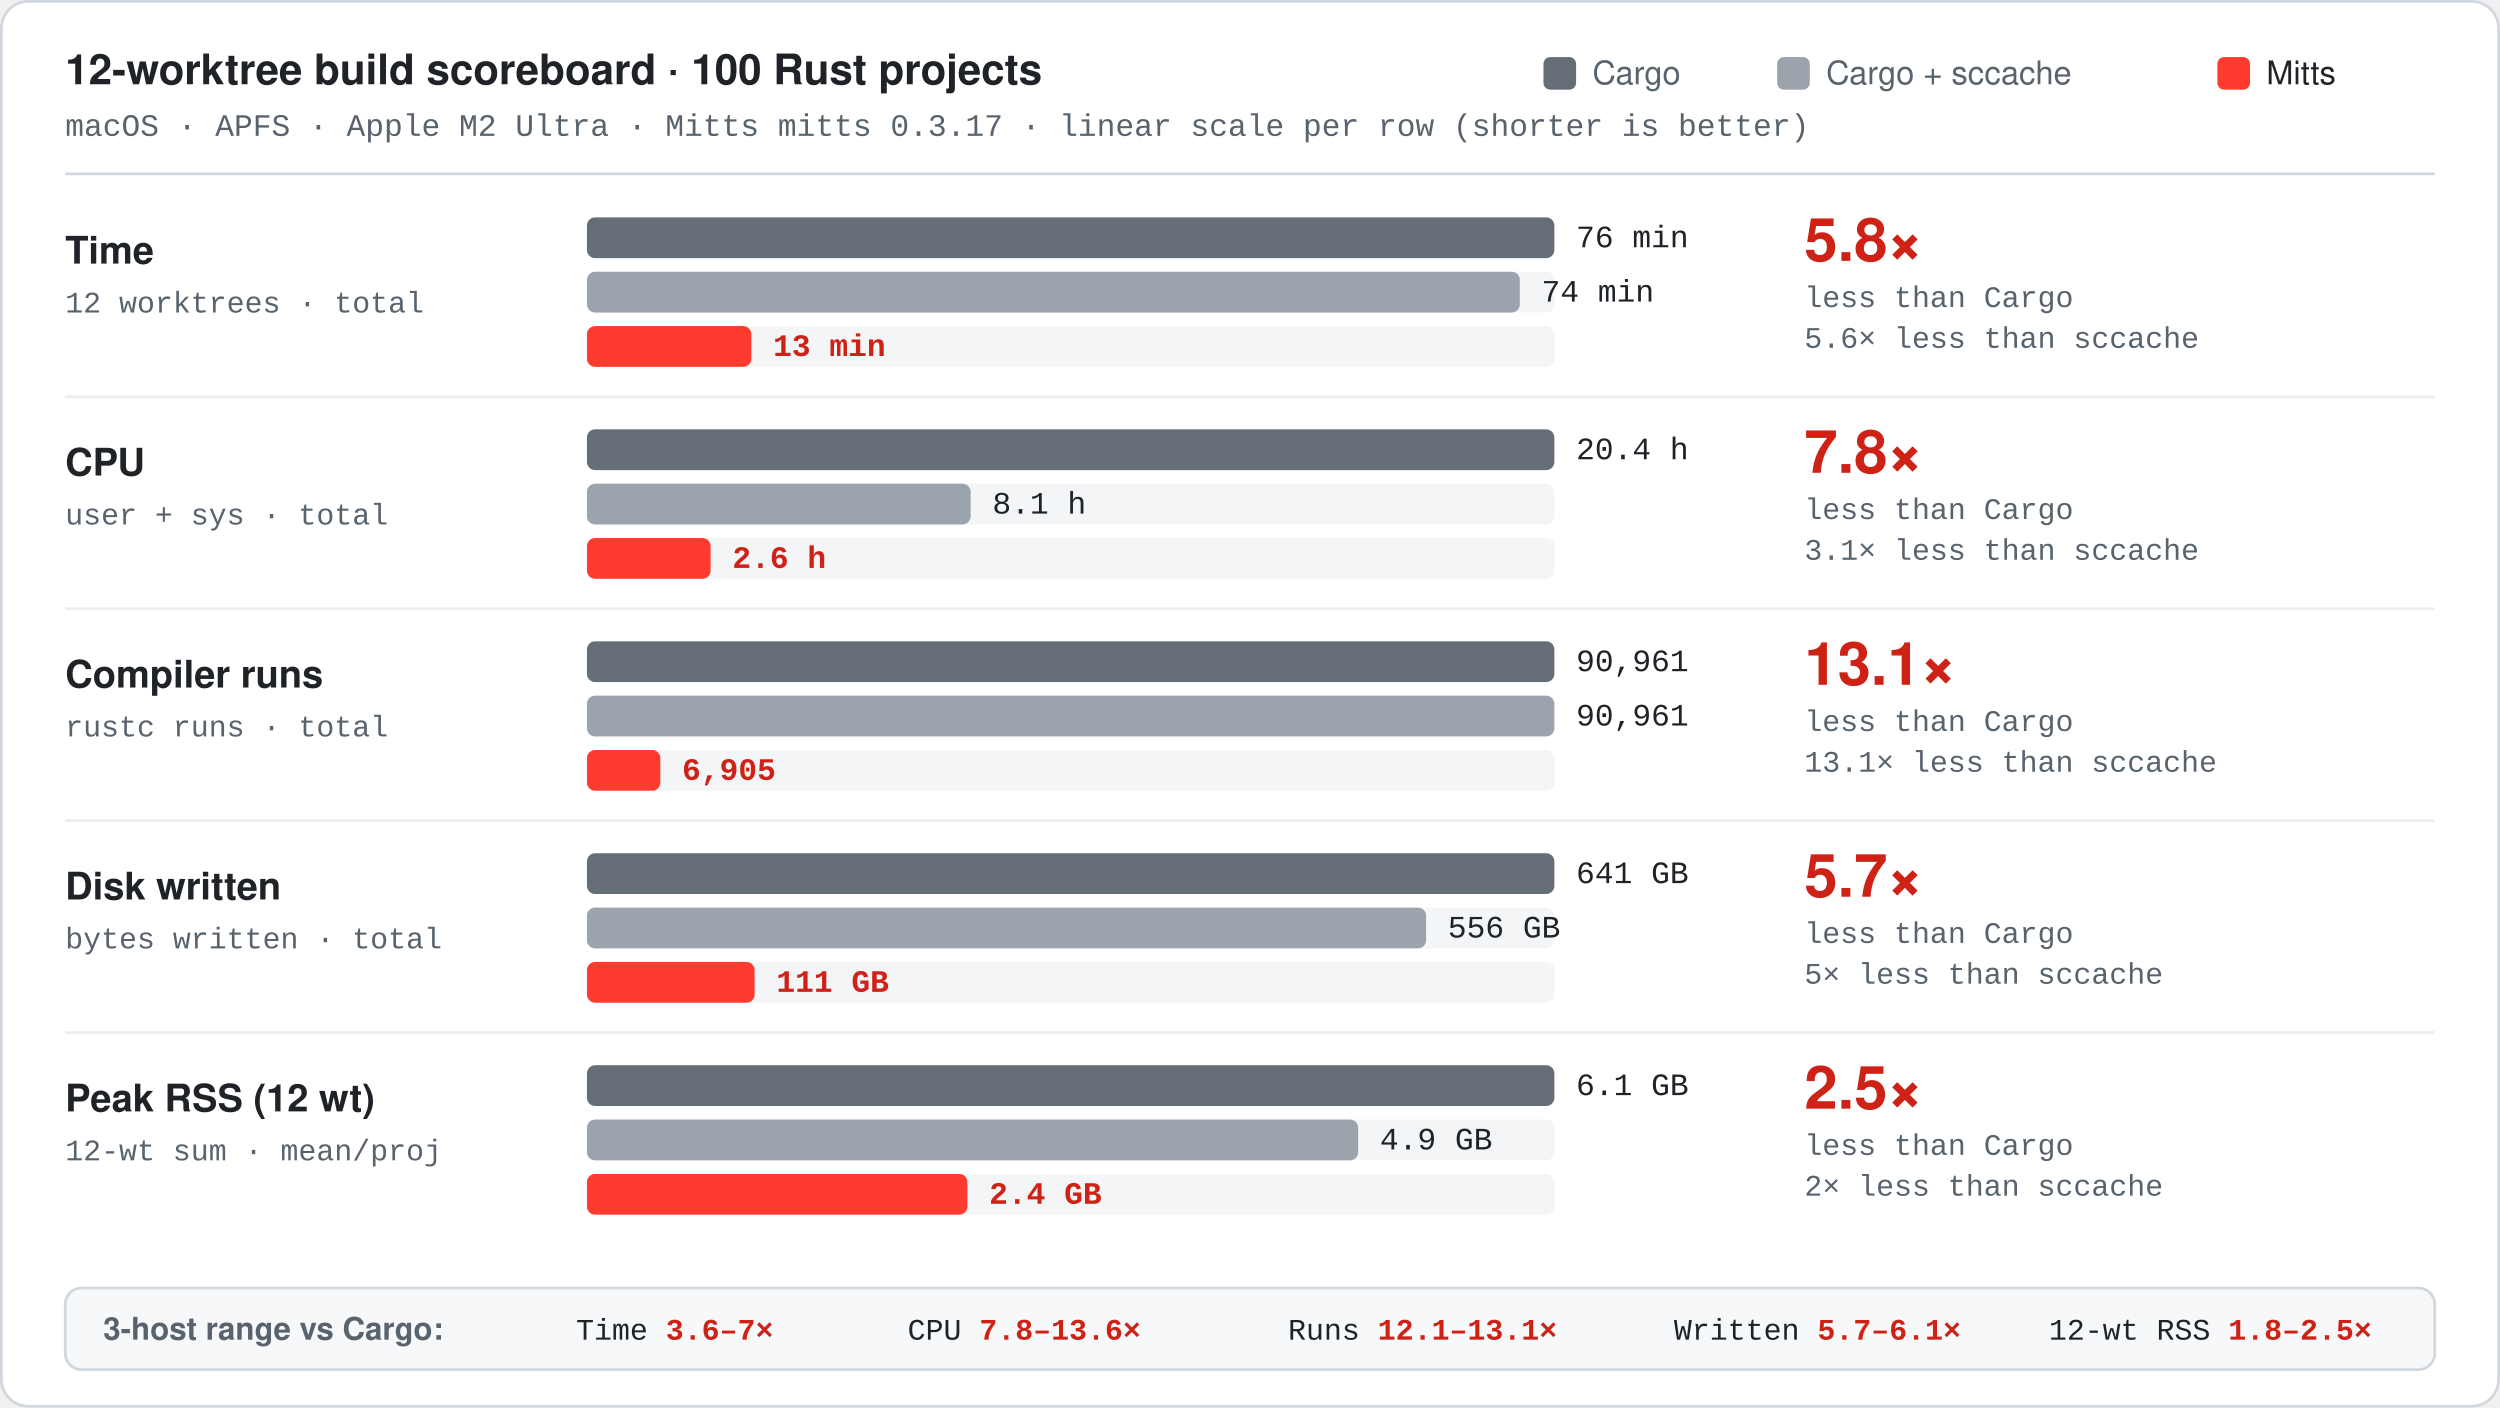
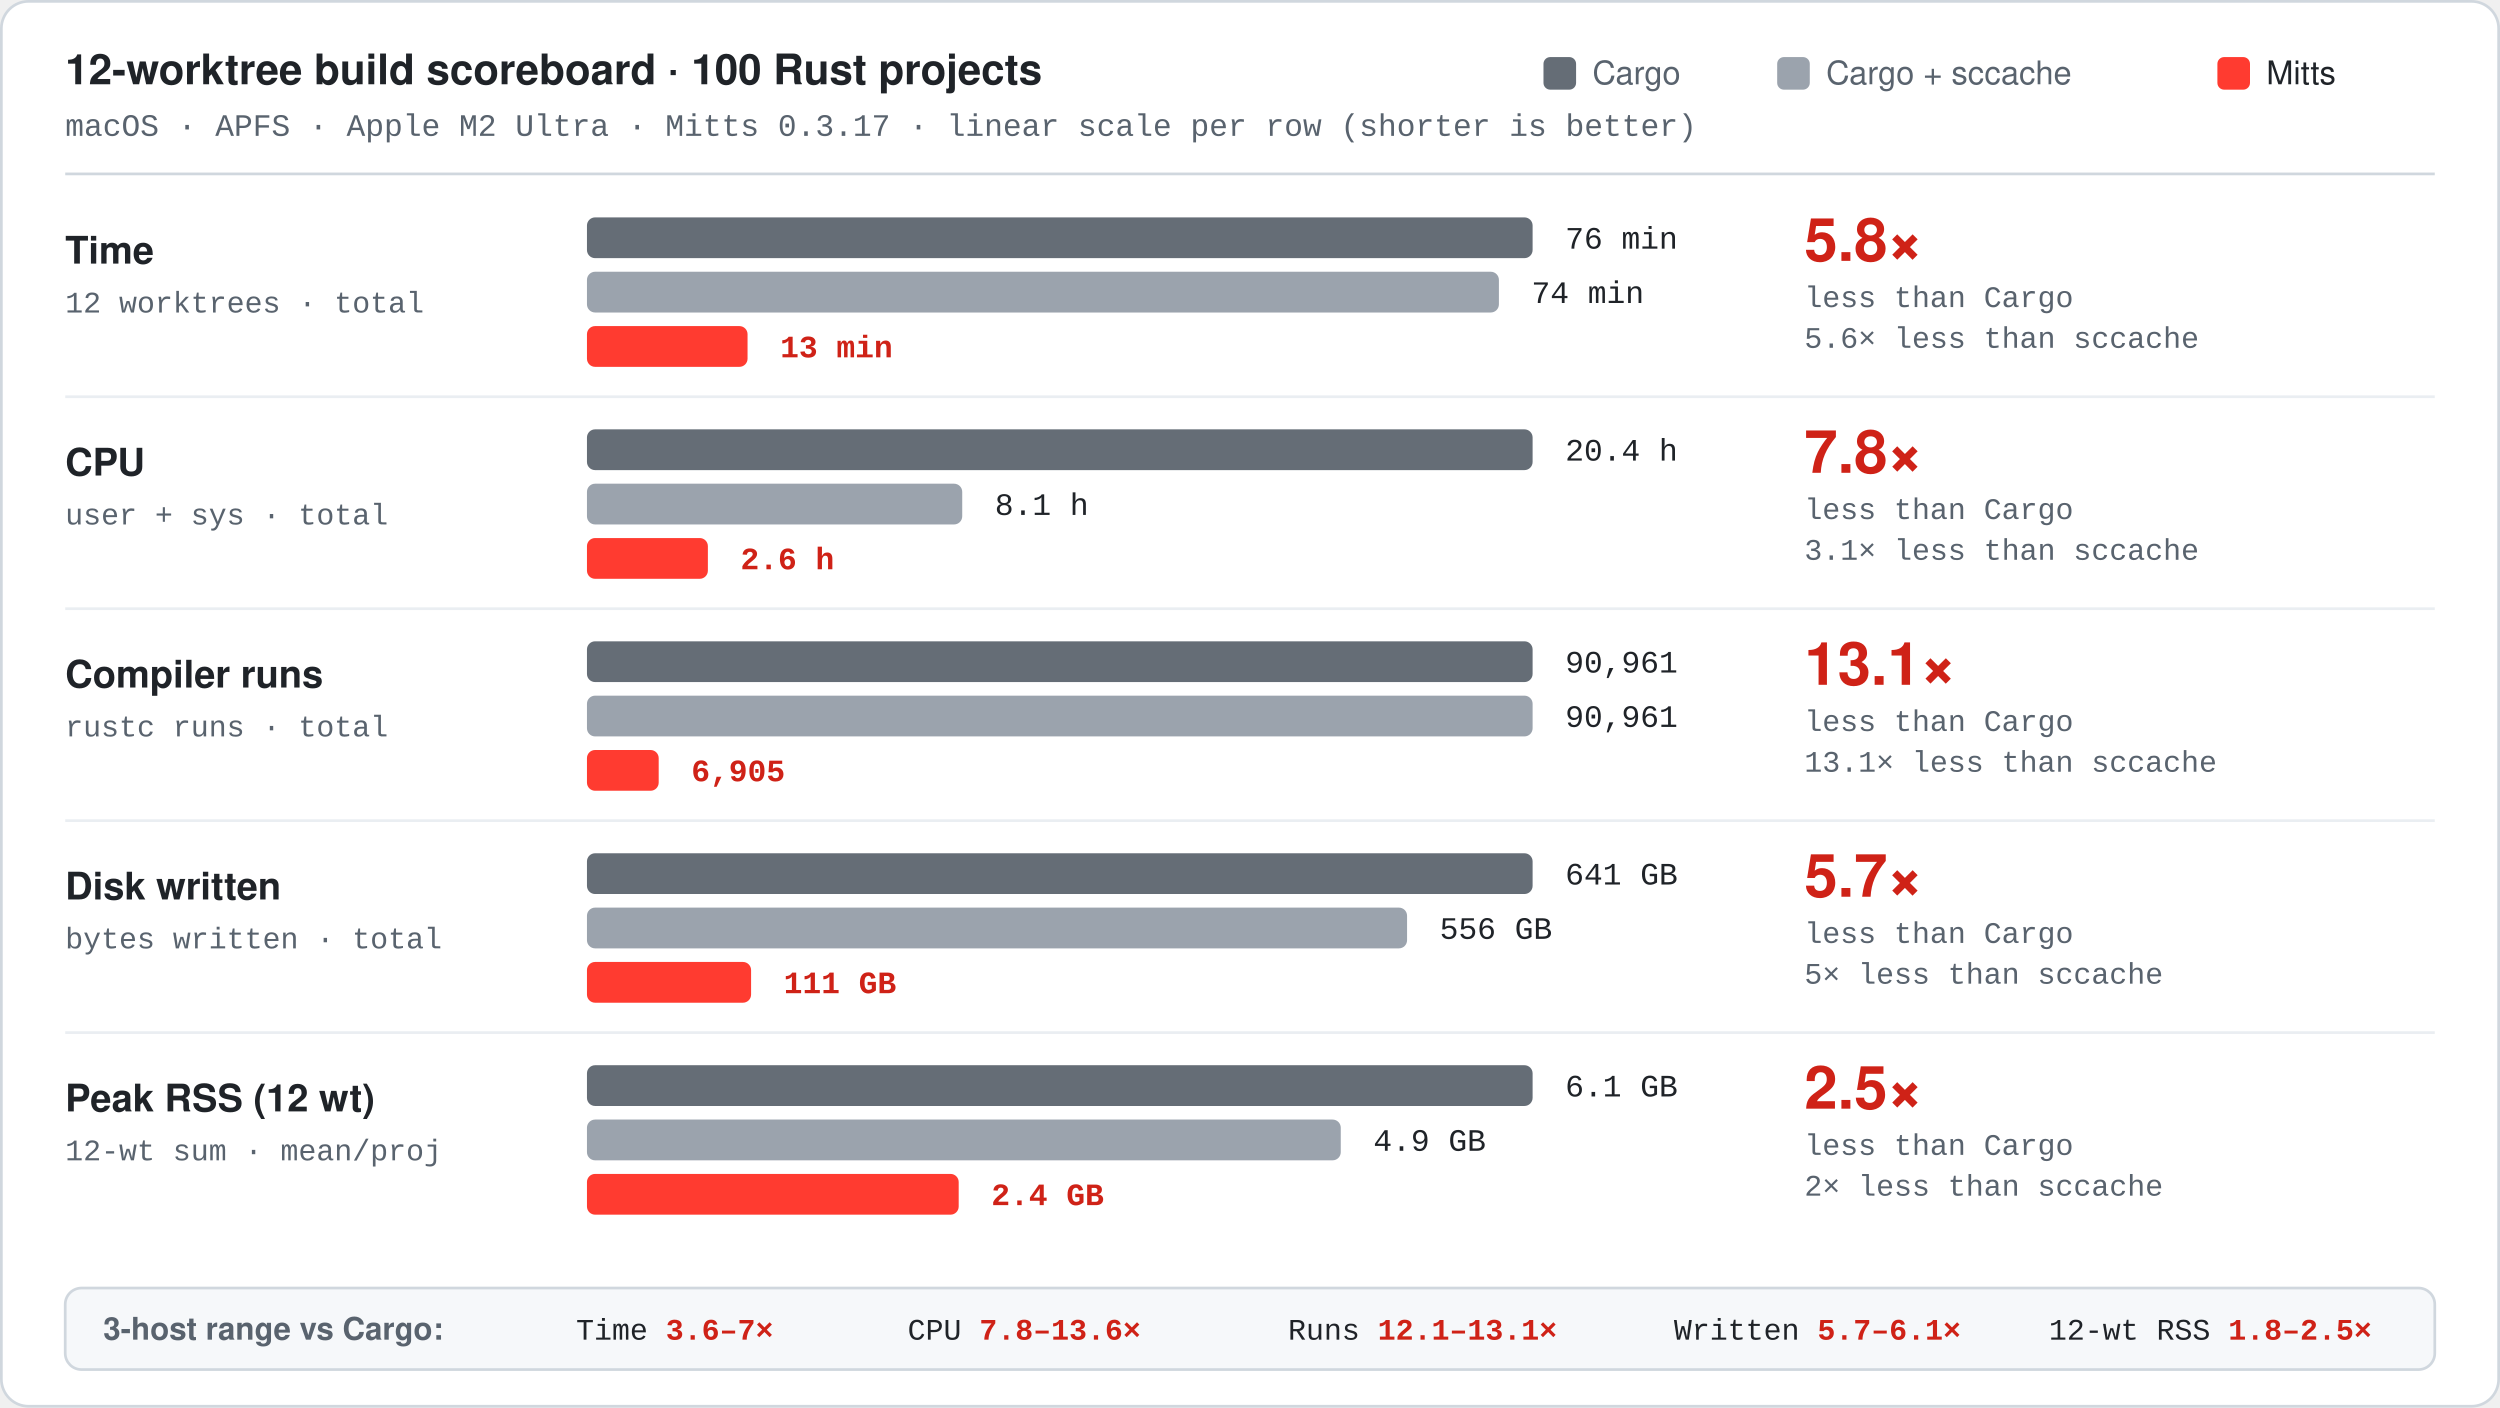
<svg xmlns="http://www.w3.org/2000/svg" viewBox="0 0 920 518" width="920" height="518" role="img" aria-label="12-worktree build scoreboard · 100 Rust projects">
  <rect x="0.5" y="0.5" width="919" height="517" rx="10" fill="#ffffff" stroke="#d0d7de" />
  <text x="24" y="31" fill="#1f2328" font-family="-apple-system, BlinkMacSystemFont, &quot;Segoe UI&quot;, Helvetica, Arial, sans-serif" font-size="15.5" font-weight="700">12-worktree build scoreboard · 100 Rust projects</text>
-   <text x="24" y="50" fill="#59636e" font-family="ui-monospace, &quot;SFMono-Regular&quot;, Menlo, Consolas, &quot;Liberation Mono&quot;, monospace" font-size="11.5">macOS · APFS · Apple M2 Ultra · Mitts mitts 0.3.17 · linear scale per row (shorter is better)</text>
+   <text x="24" y="50" fill="#59636e" font-family="ui-monospace, &quot;SFMono-Regular&quot;, Menlo, Consolas, &quot;Liberation Mono&quot;, monospace" font-size="11.5">macOS · APFS · Apple M2 Ultra · Mitts 0.3.17 · linear scale per row (shorter is better)</text>
  <rect x="568" y="21" width="12" height="12" rx="2.5" fill="#656d76" />
  <text x="586" y="31" fill="#59636e" font-family="-apple-system, BlinkMacSystemFont, &quot;Segoe UI&quot;, Helvetica, Arial, sans-serif" font-size="12" font-weight="500">Cargo</text>
  <rect x="654" y="21" width="12" height="12" rx="2.5" fill="#9ba3ad" />
  <text x="672" y="31" fill="#59636e" font-family="-apple-system, BlinkMacSystemFont, &quot;Segoe UI&quot;, Helvetica, Arial, sans-serif" font-size="12" font-weight="500">Cargo + sccache</text>
  <rect x="816" y="21" width="12" height="12" rx="2.5" fill="#ff3b30" />
  <text x="834" y="31" fill="#1f2328" font-family="-apple-system, BlinkMacSystemFont, &quot;Segoe UI&quot;, Helvetica, Arial, sans-serif" font-size="12" font-weight="500">Mitts</text>
  <line x1="24" x2="896" y1="64" y2="64" stroke="#d0d7de" />
  <text x="24" y="97" fill="#1f2328" font-family="-apple-system, BlinkMacSystemFont, &quot;Segoe UI&quot;, Helvetica, Arial, sans-serif" font-size="14" font-weight="700">Time</text>
  <text x="24" y="115" fill="#59636e" font-family="ui-monospace, &quot;SFMono-Regular&quot;, Menlo, Consolas, &quot;Liberation Mono&quot;, monospace" font-size="11">12 worktrees · total</text>
-   <rect x="216" y="80" width="356" height="15" rx="3" fill="#f3f5f7" />
-   <rect x="216" y="80" width="356.0" height="15" rx="3" fill="#656d76" />
-   <text x="580.0" y="91" fill="#1f2328" font-family="ui-monospace, &quot;SFMono-Regular&quot;, Menlo, Consolas, &quot;Liberation Mono&quot;, monospace" font-size="11.5" font-weight="400">76 min</text>
-   <rect x="216" y="100" width="356" height="15" rx="3" fill="#f3f5f7" />
-   <rect x="216" y="100" width="343.3" height="15" rx="3" fill="#9ba3ad" />
-   <text x="567.3" y="111" fill="#1f2328" font-family="ui-monospace, &quot;SFMono-Regular&quot;, Menlo, Consolas, &quot;Liberation Mono&quot;, monospace" font-size="11.5" font-weight="400">74 min</text>
-   <rect x="216" y="120" width="356" height="15" rx="3" fill="#f3f5f7" />
-   <rect x="216" y="120" width="60.5" height="15" rx="3" fill="#ff3b30" />
-   <text x="284.5" y="131" fill="#cf2217" font-family="ui-monospace, &quot;SFMono-Regular&quot;, Menlo, Consolas, &quot;Liberation Mono&quot;, monospace" font-size="11.5" font-weight="700">13 min</text>
+   <rect x="216" y="80" width="348.0" height="15" rx="3" fill="#656d76" />
+   <text x="576.0" y="91.5" fill="#1f2328" font-family="ui-monospace, &quot;SFMono-Regular&quot;, Menlo, Consolas, &quot;Liberation Mono&quot;, monospace" font-size="11.5" font-weight="400">76 min</text>
+   <rect x="216" y="100" width="335.6" height="15" rx="3" fill="#9ba3ad" />
+   <text x="563.6" y="111.5" fill="#1f2328" font-family="ui-monospace, &quot;SFMono-Regular&quot;, Menlo, Consolas, &quot;Liberation Mono&quot;, monospace" font-size="11.5" font-weight="400">74 min</text>
+   <rect x="216" y="120" width="59.1" height="15" rx="3" fill="#ff3b30" />
+   <text x="287.1" y="131.5" fill="#cf2217" font-family="ui-monospace, &quot;SFMono-Regular&quot;, Menlo, Consolas, &quot;Liberation Mono&quot;, monospace" font-size="11.5" font-weight="700">13 min</text>
  <text x="664" y="96" fill="#cf2217" font-family="-apple-system, BlinkMacSystemFont, &quot;Segoe UI&quot;, Helvetica, Arial, sans-serif" font-size="22" font-weight="800">5.8×</text>
  <text x="664" y="113" fill="#59636e" font-family="ui-monospace, &quot;SFMono-Regular&quot;, Menlo, Consolas, &quot;Liberation Mono&quot;, monospace" font-size="11">less than Cargo</text>
  <text x="664" y="128" fill="#59636e" font-family="ui-monospace, &quot;SFMono-Regular&quot;, Menlo, Consolas, &quot;Liberation Mono&quot;, monospace" font-size="11">5.6× less than sccache</text>
  <line x1="24" x2="896" y1="146" y2="146" stroke="#eaeef2" />
  <text x="24" y="175" fill="#1f2328" font-family="-apple-system, BlinkMacSystemFont, &quot;Segoe UI&quot;, Helvetica, Arial, sans-serif" font-size="14" font-weight="700">CPU</text>
  <text x="24" y="193" fill="#59636e" font-family="ui-monospace, &quot;SFMono-Regular&quot;, Menlo, Consolas, &quot;Liberation Mono&quot;, monospace" font-size="11">user + sys · total</text>
-   <rect x="216" y="158" width="356" height="15" rx="3" fill="#f3f5f7" />
-   <rect x="216" y="158" width="356.0" height="15" rx="3" fill="#656d76" />
-   <text x="580.0" y="169" fill="#1f2328" font-family="ui-monospace, &quot;SFMono-Regular&quot;, Menlo, Consolas, &quot;Liberation Mono&quot;, monospace" font-size="11.5" font-weight="400">20.4 h</text>
-   <rect x="216" y="178" width="356" height="15" rx="3" fill="#f3f5f7" />
-   <rect x="216" y="178" width="141.2" height="15" rx="3" fill="#9ba3ad" />
-   <text x="365.2" y="189" fill="#1f2328" font-family="ui-monospace, &quot;SFMono-Regular&quot;, Menlo, Consolas, &quot;Liberation Mono&quot;, monospace" font-size="11.5" font-weight="400">8.1 h</text>
-   <rect x="216" y="198" width="356" height="15" rx="3" fill="#f3f5f7" />
-   <rect x="216" y="198" width="45.5" height="15" rx="3" fill="#ff3b30" />
-   <text x="269.5" y="209" fill="#cf2217" font-family="ui-monospace, &quot;SFMono-Regular&quot;, Menlo, Consolas, &quot;Liberation Mono&quot;, monospace" font-size="11.5" font-weight="700">2.6 h</text>
+   <rect x="216" y="158" width="348.0" height="15" rx="3" fill="#656d76" />
+   <text x="576.0" y="169.5" fill="#1f2328" font-family="ui-monospace, &quot;SFMono-Regular&quot;, Menlo, Consolas, &quot;Liberation Mono&quot;, monospace" font-size="11.5" font-weight="400">20.4 h</text>
+   <rect x="216" y="178" width="138.1" height="15" rx="3" fill="#9ba3ad" />
+   <text x="366.1" y="189.5" fill="#1f2328" font-family="ui-monospace, &quot;SFMono-Regular&quot;, Menlo, Consolas, &quot;Liberation Mono&quot;, monospace" font-size="11.5" font-weight="400">8.1 h</text>
+   <rect x="216" y="198" width="44.5" height="15" rx="3" fill="#ff3b30" />
+   <text x="272.5" y="209.5" fill="#cf2217" font-family="ui-monospace, &quot;SFMono-Regular&quot;, Menlo, Consolas, &quot;Liberation Mono&quot;, monospace" font-size="11.5" font-weight="700">2.6 h</text>
  <text x="664" y="174" fill="#cf2217" font-family="-apple-system, BlinkMacSystemFont, &quot;Segoe UI&quot;, Helvetica, Arial, sans-serif" font-size="22" font-weight="800">7.8×</text>
  <text x="664" y="191" fill="#59636e" font-family="ui-monospace, &quot;SFMono-Regular&quot;, Menlo, Consolas, &quot;Liberation Mono&quot;, monospace" font-size="11">less than Cargo</text>
  <text x="664" y="206" fill="#59636e" font-family="ui-monospace, &quot;SFMono-Regular&quot;, Menlo, Consolas, &quot;Liberation Mono&quot;, monospace" font-size="11">3.1× less than sccache</text>
  <line x1="24" x2="896" y1="224" y2="224" stroke="#eaeef2" />
  <text x="24" y="253" fill="#1f2328" font-family="-apple-system, BlinkMacSystemFont, &quot;Segoe UI&quot;, Helvetica, Arial, sans-serif" font-size="14" font-weight="700">Compiler runs</text>
  <text x="24" y="271" fill="#59636e" font-family="ui-monospace, &quot;SFMono-Regular&quot;, Menlo, Consolas, &quot;Liberation Mono&quot;, monospace" font-size="11">rustc runs · total</text>
-   <rect x="216" y="236" width="356" height="15" rx="3" fill="#f3f5f7" />
-   <rect x="216" y="236" width="356.0" height="15" rx="3" fill="#656d76" />
-   <text x="580.0" y="247" fill="#1f2328" font-family="ui-monospace, &quot;SFMono-Regular&quot;, Menlo, Consolas, &quot;Liberation Mono&quot;, monospace" font-size="11.5" font-weight="400">90,961</text>
-   <rect x="216" y="256" width="356" height="15" rx="3" fill="#f3f5f7" />
-   <rect x="216" y="256" width="356.0" height="15" rx="3" fill="#9ba3ad" />
-   <text x="580.0" y="267" fill="#1f2328" font-family="ui-monospace, &quot;SFMono-Regular&quot;, Menlo, Consolas, &quot;Liberation Mono&quot;, monospace" font-size="11.5" font-weight="400">90,961</text>
-   <rect x="216" y="276" width="356" height="15" rx="3" fill="#f3f5f7" />
-   <rect x="216" y="276" width="27.0" height="15" rx="3" fill="#ff3b30" />
-   <text x="251.0" y="287" fill="#cf2217" font-family="ui-monospace, &quot;SFMono-Regular&quot;, Menlo, Consolas, &quot;Liberation Mono&quot;, monospace" font-size="11.5" font-weight="700">6,905</text>
+   <rect x="216" y="236" width="348.0" height="15" rx="3" fill="#656d76" />
+   <text x="576.0" y="247.5" fill="#1f2328" font-family="ui-monospace, &quot;SFMono-Regular&quot;, Menlo, Consolas, &quot;Liberation Mono&quot;, monospace" font-size="11.5" font-weight="400">90,961</text>
+   <rect x="216" y="256" width="348.0" height="15" rx="3" fill="#9ba3ad" />
+   <text x="576.0" y="267.5" fill="#1f2328" font-family="ui-monospace, &quot;SFMono-Regular&quot;, Menlo, Consolas, &quot;Liberation Mono&quot;, monospace" font-size="11.5" font-weight="400">90,961</text>
+   <rect x="216" y="276" width="26.4" height="15" rx="3" fill="#ff3b30" />
+   <text x="254.4" y="287.5" fill="#cf2217" font-family="ui-monospace, &quot;SFMono-Regular&quot;, Menlo, Consolas, &quot;Liberation Mono&quot;, monospace" font-size="11.5" font-weight="700">6,905</text>
  <text x="664" y="252" fill="#cf2217" font-family="-apple-system, BlinkMacSystemFont, &quot;Segoe UI&quot;, Helvetica, Arial, sans-serif" font-size="22" font-weight="800">13.1×</text>
  <text x="664" y="269" fill="#59636e" font-family="ui-monospace, &quot;SFMono-Regular&quot;, Menlo, Consolas, &quot;Liberation Mono&quot;, monospace" font-size="11">less than Cargo</text>
  <text x="664" y="284" fill="#59636e" font-family="ui-monospace, &quot;SFMono-Regular&quot;, Menlo, Consolas, &quot;Liberation Mono&quot;, monospace" font-size="11">13.1× less than sccache</text>
  <line x1="24" x2="896" y1="302" y2="302" stroke="#eaeef2" />
  <text x="24" y="331" fill="#1f2328" font-family="-apple-system, BlinkMacSystemFont, &quot;Segoe UI&quot;, Helvetica, Arial, sans-serif" font-size="14" font-weight="700">Disk written</text>
  <text x="24" y="349" fill="#59636e" font-family="ui-monospace, &quot;SFMono-Regular&quot;, Menlo, Consolas, &quot;Liberation Mono&quot;, monospace" font-size="11">bytes written · total</text>
-   <rect x="216" y="314" width="356" height="15" rx="3" fill="#f3f5f7" />
-   <rect x="216" y="314" width="356.0" height="15" rx="3" fill="#656d76" />
-   <text x="580.0" y="325" fill="#1f2328" font-family="ui-monospace, &quot;SFMono-Regular&quot;, Menlo, Consolas, &quot;Liberation Mono&quot;, monospace" font-size="11.5" font-weight="400">641 GB</text>
-   <rect x="216" y="334" width="356" height="15" rx="3" fill="#f3f5f7" />
-   <rect x="216" y="334" width="308.8" height="15" rx="3" fill="#9ba3ad" />
-   <text x="532.8" y="345" fill="#1f2328" font-family="ui-monospace, &quot;SFMono-Regular&quot;, Menlo, Consolas, &quot;Liberation Mono&quot;, monospace" font-size="11.5" font-weight="400">556 GB</text>
-   <rect x="216" y="354" width="356" height="15" rx="3" fill="#f3f5f7" />
-   <rect x="216" y="354" width="61.7" height="15" rx="3" fill="#ff3b30" />
-   <text x="285.7" y="365" fill="#cf2217" font-family="ui-monospace, &quot;SFMono-Regular&quot;, Menlo, Consolas, &quot;Liberation Mono&quot;, monospace" font-size="11.5" font-weight="700">111 GB</text>
+   <rect x="216" y="314" width="348.0" height="15" rx="3" fill="#656d76" />
+   <text x="576.0" y="325.5" fill="#1f2328" font-family="ui-monospace, &quot;SFMono-Regular&quot;, Menlo, Consolas, &quot;Liberation Mono&quot;, monospace" font-size="11.5" font-weight="400">641 GB</text>
+   <rect x="216" y="334" width="301.8" height="15" rx="3" fill="#9ba3ad" />
+   <text x="529.8" y="345.5" fill="#1f2328" font-family="ui-monospace, &quot;SFMono-Regular&quot;, Menlo, Consolas, &quot;Liberation Mono&quot;, monospace" font-size="11.5" font-weight="400">556 GB</text>
+   <rect x="216" y="354" width="60.4" height="15" rx="3" fill="#ff3b30" />
+   <text x="288.4" y="365.5" fill="#cf2217" font-family="ui-monospace, &quot;SFMono-Regular&quot;, Menlo, Consolas, &quot;Liberation Mono&quot;, monospace" font-size="11.5" font-weight="700">111 GB</text>
  <text x="664" y="330" fill="#cf2217" font-family="-apple-system, BlinkMacSystemFont, &quot;Segoe UI&quot;, Helvetica, Arial, sans-serif" font-size="22" font-weight="800">5.7×</text>
  <text x="664" y="347" fill="#59636e" font-family="ui-monospace, &quot;SFMono-Regular&quot;, Menlo, Consolas, &quot;Liberation Mono&quot;, monospace" font-size="11">less than Cargo</text>
  <text x="664" y="362" fill="#59636e" font-family="ui-monospace, &quot;SFMono-Regular&quot;, Menlo, Consolas, &quot;Liberation Mono&quot;, monospace" font-size="11">5× less than sccache</text>
  <line x1="24" x2="896" y1="380" y2="380" stroke="#eaeef2" />
  <text x="24" y="409" fill="#1f2328" font-family="-apple-system, BlinkMacSystemFont, &quot;Segoe UI&quot;, Helvetica, Arial, sans-serif" font-size="14" font-weight="700">Peak RSS (12 wt)</text>
  <text x="24" y="427" fill="#59636e" font-family="ui-monospace, &quot;SFMono-Regular&quot;, Menlo, Consolas, &quot;Liberation Mono&quot;, monospace" font-size="11">12-wt sum · mean/proj</text>
-   <rect x="216" y="392" width="356" height="15" rx="3" fill="#f3f5f7" />
-   <rect x="216" y="392" width="356.0" height="15" rx="3" fill="#656d76" />
-   <text x="580.0" y="403" fill="#1f2328" font-family="ui-monospace, &quot;SFMono-Regular&quot;, Menlo, Consolas, &quot;Liberation Mono&quot;, monospace" font-size="11.5" font-weight="400">6.1 GB</text>
-   <rect x="216" y="412" width="356" height="15" rx="3" fill="#f3f5f7" />
-   <rect x="216" y="412" width="283.8" height="15" rx="3" fill="#9ba3ad" />
-   <text x="507.8" y="423" fill="#1f2328" font-family="ui-monospace, &quot;SFMono-Regular&quot;, Menlo, Consolas, &quot;Liberation Mono&quot;, monospace" font-size="11.5" font-weight="400">4.9 GB</text>
-   <rect x="216" y="432" width="356" height="15" rx="3" fill="#f3f5f7" />
-   <rect x="216" y="432" width="140.0" height="15" rx="3" fill="#ff3b30" />
-   <text x="364.0" y="443" fill="#cf2217" font-family="ui-monospace, &quot;SFMono-Regular&quot;, Menlo, Consolas, &quot;Liberation Mono&quot;, monospace" font-size="11.5" font-weight="700">2.4 GB</text>
+   <rect x="216" y="392" width="348.0" height="15" rx="3" fill="#656d76" />
+   <text x="576.0" y="403.5" fill="#1f2328" font-family="ui-monospace, &quot;SFMono-Regular&quot;, Menlo, Consolas, &quot;Liberation Mono&quot;, monospace" font-size="11.5" font-weight="400">6.1 GB</text>
+   <rect x="216" y="412" width="277.4" height="15" rx="3" fill="#9ba3ad" />
+   <text x="505.4" y="423.5" fill="#1f2328" font-family="ui-monospace, &quot;SFMono-Regular&quot;, Menlo, Consolas, &quot;Liberation Mono&quot;, monospace" font-size="11.5" font-weight="400">4.9 GB</text>
+   <rect x="216" y="432" width="136.8" height="15" rx="3" fill="#ff3b30" />
+   <text x="364.8" y="443.5" fill="#cf2217" font-family="ui-monospace, &quot;SFMono-Regular&quot;, Menlo, Consolas, &quot;Liberation Mono&quot;, monospace" font-size="11.5" font-weight="700">2.4 GB</text>
  <text x="664" y="408" fill="#cf2217" font-family="-apple-system, BlinkMacSystemFont, &quot;Segoe UI&quot;, Helvetica, Arial, sans-serif" font-size="22" font-weight="800">2.5×</text>
  <text x="664" y="425" fill="#59636e" font-family="ui-monospace, &quot;SFMono-Regular&quot;, Menlo, Consolas, &quot;Liberation Mono&quot;, monospace" font-size="11">less than Cargo</text>
  <text x="664" y="440" fill="#59636e" font-family="ui-monospace, &quot;SFMono-Regular&quot;, Menlo, Consolas, &quot;Liberation Mono&quot;, monospace" font-size="11">2× less than sccache</text>
  <rect x="24" y="474" width="872" height="30" rx="6" fill="#f6f8fa" stroke="#d0d7de" />
  <text x="38" y="493" fill="#59636e" font-family="-apple-system, BlinkMacSystemFont, &quot;Segoe UI&quot;, Helvetica, Arial, sans-serif" font-size="11.5" font-weight="600">3-host range vs Cargo:</text>
  <text x="212" y="493" fill="#1f2328" font-family="ui-monospace, &quot;SFMono-Regular&quot;, Menlo, Consolas, &quot;Liberation Mono&quot;, monospace" font-size="11">Time <tspan fill="#cf2217" font-weight="700">3.6–7×</tspan>
  </text>
  <text x="334" y="493" fill="#1f2328" font-family="ui-monospace, &quot;SFMono-Regular&quot;, Menlo, Consolas, &quot;Liberation Mono&quot;, monospace" font-size="11">CPU <tspan fill="#cf2217" font-weight="700">7.8–13.6×</tspan>
  </text>
  <text x="474" y="493" fill="#1f2328" font-family="ui-monospace, &quot;SFMono-Regular&quot;, Menlo, Consolas, &quot;Liberation Mono&quot;, monospace" font-size="11">Runs <tspan fill="#cf2217" font-weight="700">12.1–13.1×</tspan>
  </text>
  <text x="616" y="493" fill="#1f2328" font-family="ui-monospace, &quot;SFMono-Regular&quot;, Menlo, Consolas, &quot;Liberation Mono&quot;, monospace" font-size="11">Written <tspan fill="#cf2217" font-weight="700">5.7–6.1×</tspan>
  </text>
  <text x="754" y="493" fill="#1f2328" font-family="ui-monospace, &quot;SFMono-Regular&quot;, Menlo, Consolas, &quot;Liberation Mono&quot;, monospace" font-size="11">12-wt RSS <tspan fill="#cf2217" font-weight="700">1.8–2.5×</tspan>
  </text>
</svg>
